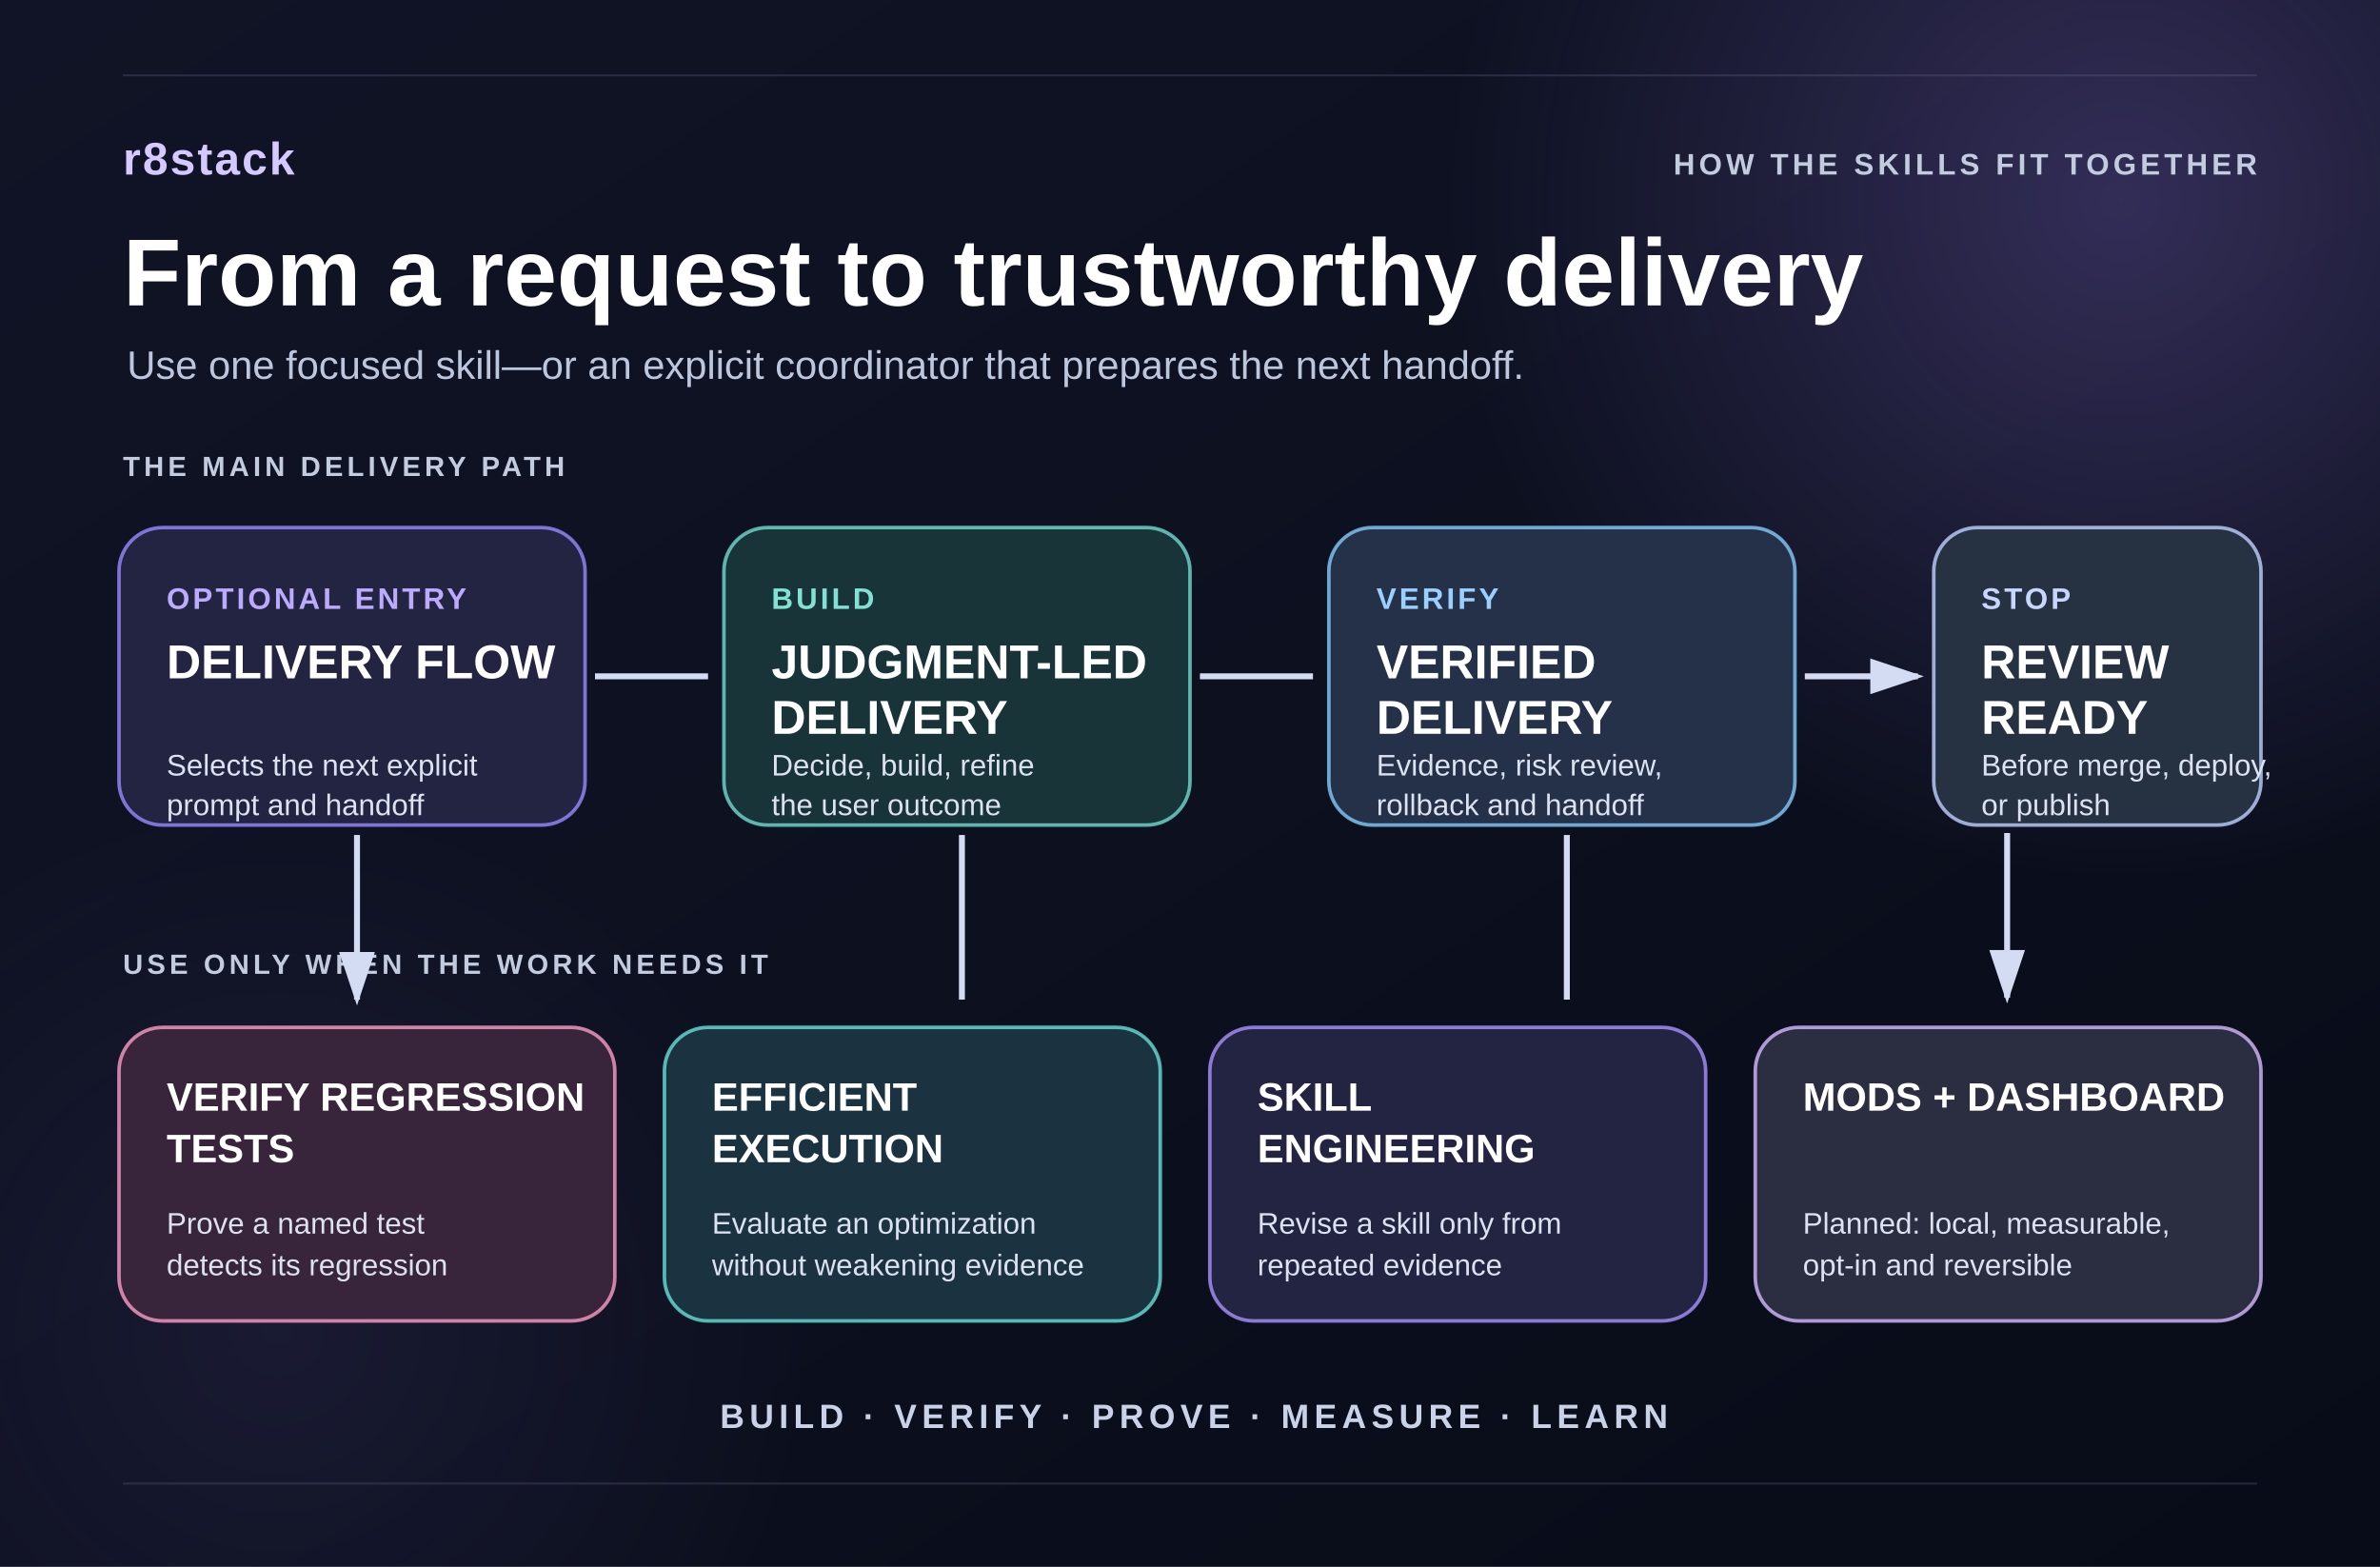
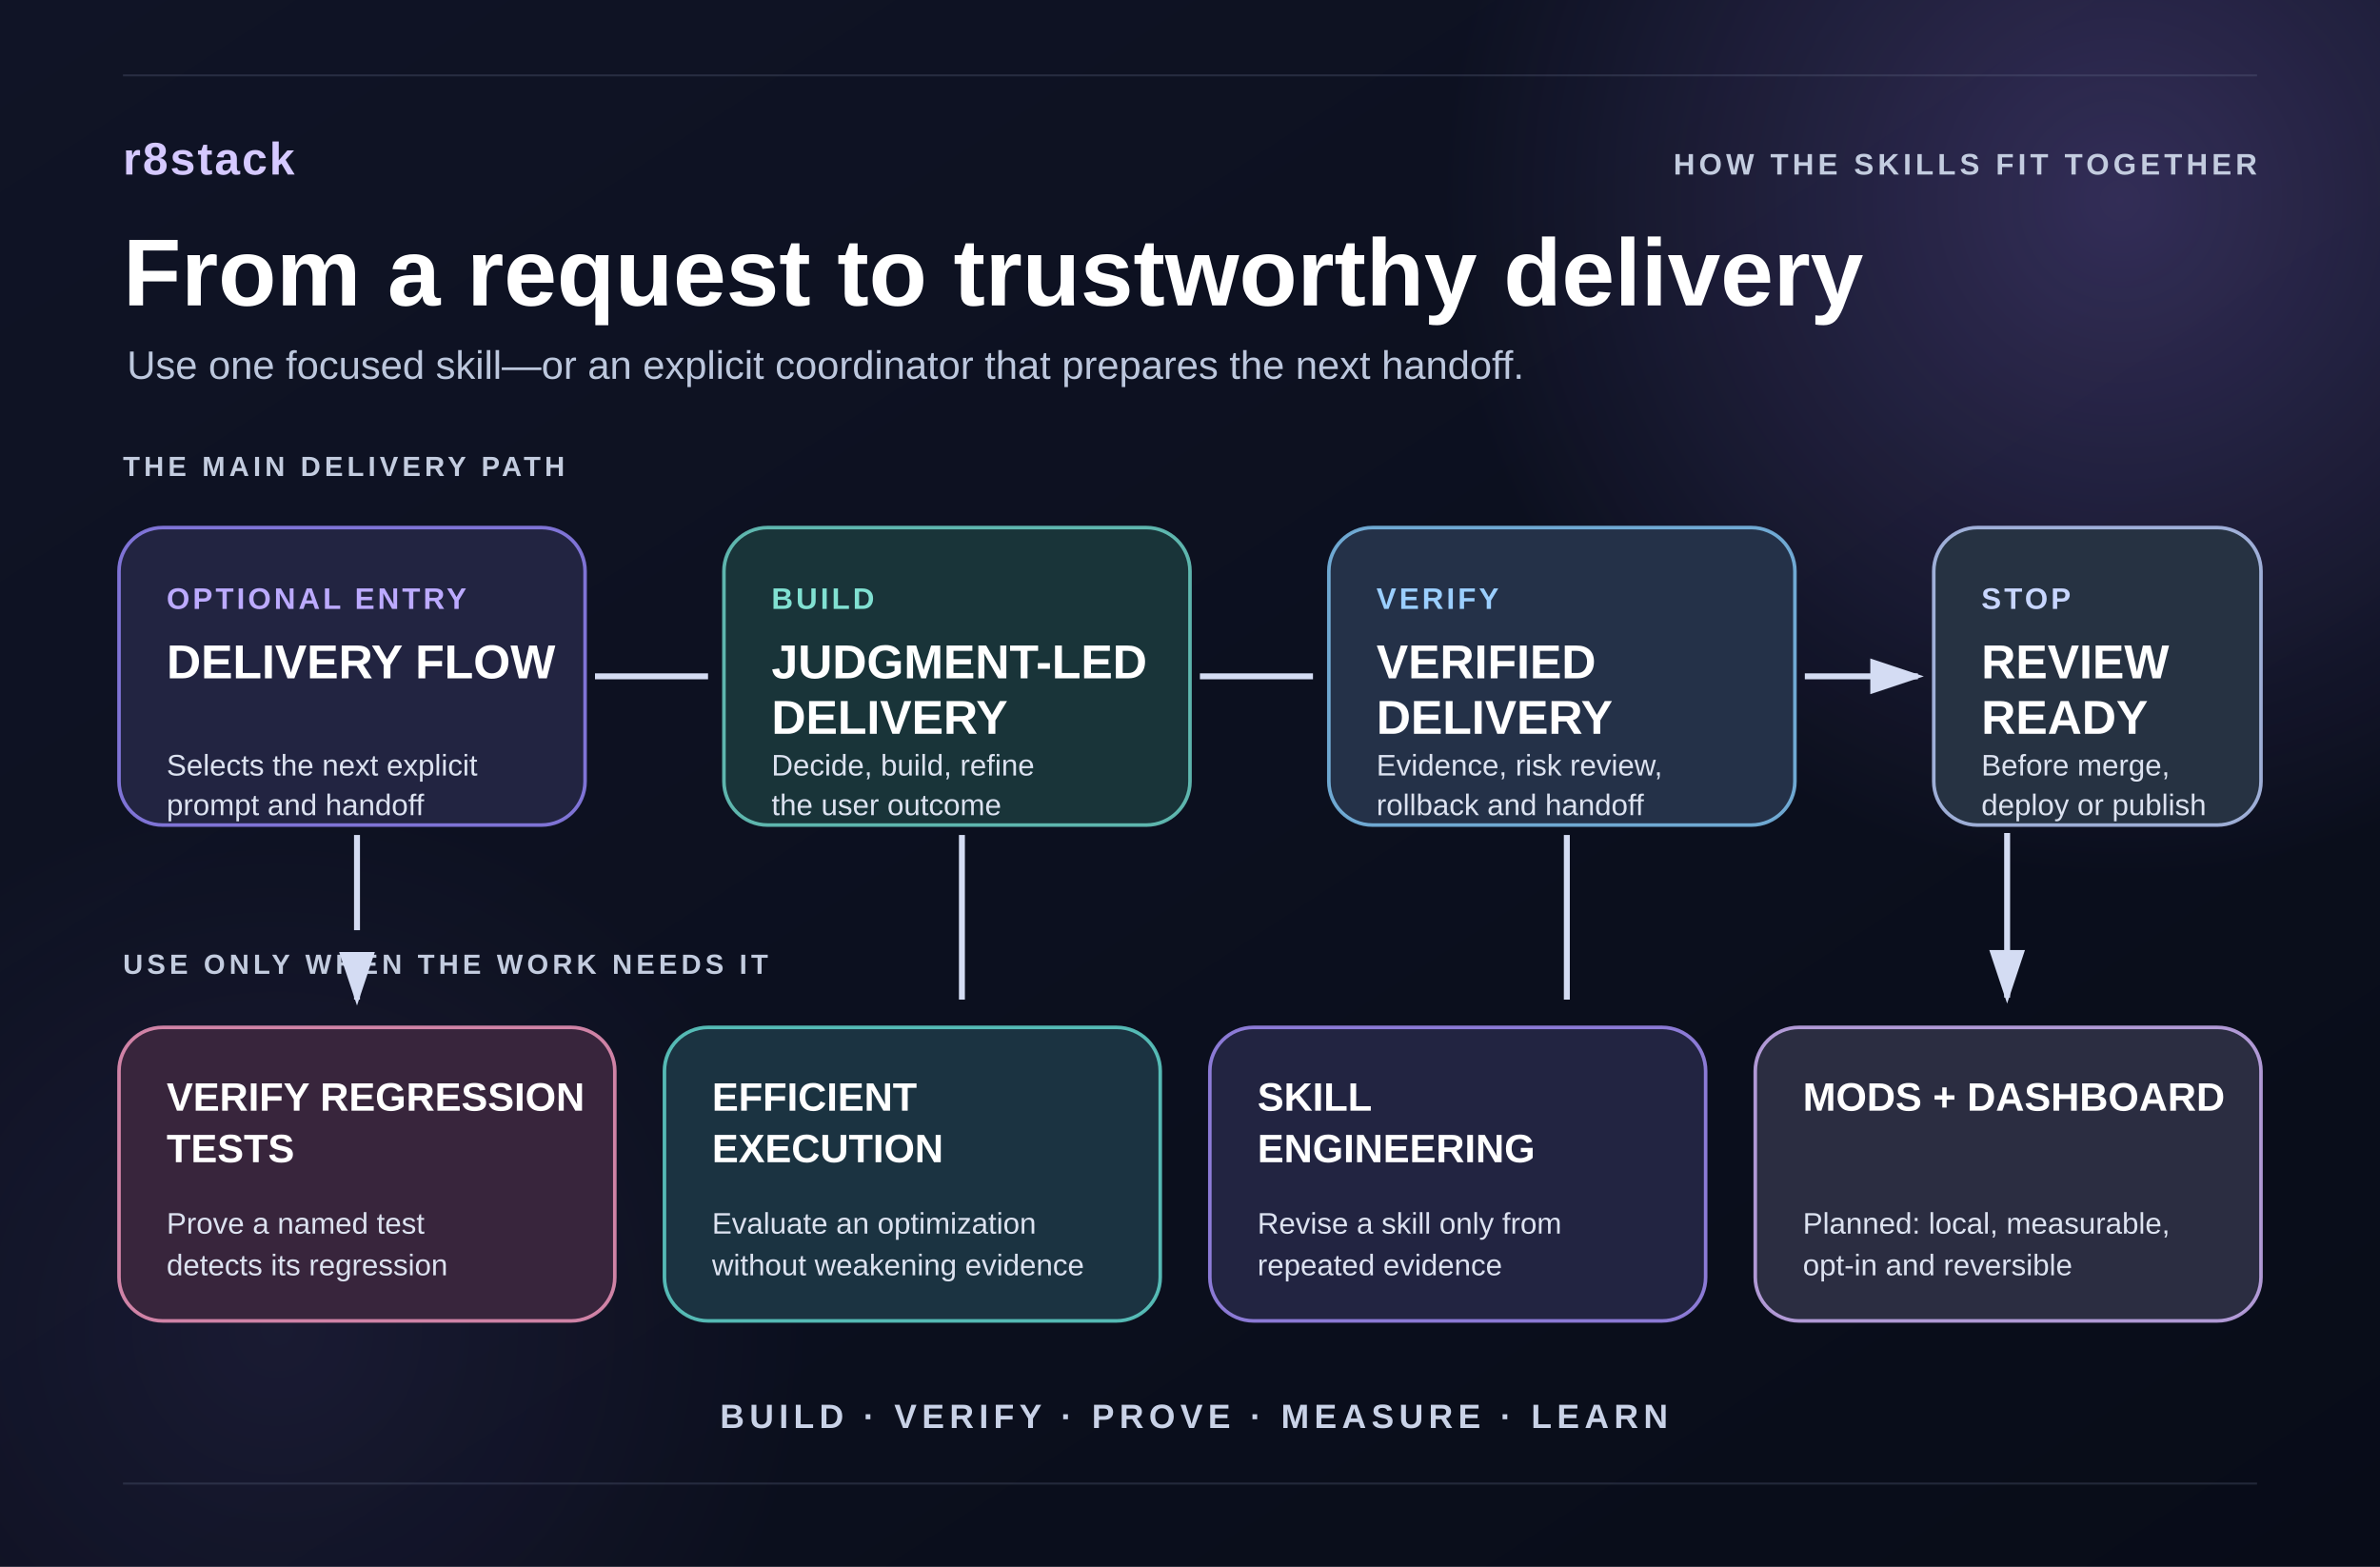
<svg xmlns="http://www.w3.org/2000/svg" viewBox="0 0 1200 790" width="1200" height="790" role="img" aria-labelledby="title description">
  <defs>
    <linearGradient id="background" x1="0" y1="0" x2="1" y2="1">
      <stop offset="0%" stop-color="#101426" />
      <stop offset="100%" stop-color="#080c18" />
    </linearGradient>
    <linearGradient id="edge" x1="0" y1="0" x2="1" y2="1">
      <stop offset="0%" stop-color="#a786ff" />
      <stop offset="50%" stop-color="#f692c8" />
      <stop offset="100%" stop-color="#65dfd6" />
    </linearGradient>
    <radialGradient id="glow">
      <stop offset="0%" stop-color="#a786ff" stop-opacity=".25" />
      <stop offset="100%" stop-color="#a786ff" stop-opacity="0" />
    </radialGradient>
    <marker id="arrow" markerWidth="10" markerHeight="10" refX="8" refY="3" orient="auto">
      <path d="M0 0L9 3L0 6Z" fill="#d4dcf3" />
    </marker>
  </defs>
  <rect width="1200" height="790" fill="url(#background)" />
  <circle cx="1070" cy="100" r="345" fill="url(#glow)" />
  <circle cx="140" cy="670" r="270" fill="url(#glow)" opacity=".35" />
  <path d="M62 38h1076M62 748h1076" stroke="#64708c" stroke-opacity=".28" />
  <text x="62" y="88" fill="#d5c9ff" font-size="23" font-family="Arial,Helvetica,sans-serif" letter-spacing="1" font-weight="700">r8stack</text>
  <text x="1138" y="88" fill="#c3ccdf" text-anchor="end" font-size="15" font-family="Arial,Helvetica,sans-serif" letter-spacing="2" font-weight="700">HOW THE SKILLS FIT TOGETHER</text>
  <text x="62" y="154" fill="#ffffff" font-size="48" font-family="Arial,Helvetica,sans-serif" font-weight="800">From a request to trustworthy delivery</text>
  <text x="64" y="191" fill="#bcc7dd" font-size="20" font-family="Arial,Helvetica,sans-serif">Use one focused skill—or an explicit coordinator that prepares the next handoff.</text>
  <text x="62" y="240" fill="#c3ccdf" font-size="14" font-family="Arial,Helvetica,sans-serif" letter-spacing="2" font-weight="700">THE MAIN DELIVERY PATH</text>
  <g stroke-width="1.8">
    <rect x="60" y="266" width="235" height="150" rx="22" fill="#222441" stroke="#9889ff" stroke-opacity=".8" />
    <rect x="365" y="266" width="235" height="150" rx="22" fill="#193439" stroke="#71dbce" stroke-opacity=".8" />
    <rect x="670" y="266" width="235" height="150" rx="22" fill="#243148" stroke="#85cafa" stroke-opacity=".8" />
    <rect x="975" y="266" width="165" height="150" rx="22" fill="#263242" stroke="#bed1ff" stroke-opacity=".8" />
  </g>
  <g font-family="Arial,Helvetica,sans-serif" font-weight="800">
    <text x="84" y="307" fill="#bcaaff" font-size="15" letter-spacing="1.5">OPTIONAL ENTRY</text>
    <text x="84" y="342" fill="#fff" font-size="24">DELIVERY FLOW</text>
    <text x="389" y="307" fill="#81e1d2" font-size="15" letter-spacing="1.5">BUILD</text>
    <text x="389" y="342" fill="#fff" font-size="24">JUDGMENT-LED</text>
    <text x="389" y="370" fill="#fff" font-size="24">DELIVERY</text>
    <text x="694" y="307" fill="#9bcfff" font-size="15" letter-spacing="1.5">VERIFY</text>
    <text x="694" y="342" fill="#fff" font-size="24">VERIFIED</text>
    <text x="694" y="370" fill="#fff" font-size="24">DELIVERY</text>
    <text x="999" y="307" fill="#c8d6ff" font-size="15" letter-spacing="1.5">STOP</text>
    <text x="999" y="342" fill="#fff" font-size="24">REVIEW</text>
    <text x="999" y="370" fill="#fff" font-size="24">READY</text>
  </g>
  <g fill="#dce2f0" font-family="Arial,Helvetica,sans-serif" font-size="15">
    <text x="84" y="391">Selects the next explicit</text>
    <text x="84" y="411">prompt and handoff</text>
    <text x="389" y="391">Decide, build, refine</text>
    <text x="389" y="411">the user outcome</text>
    <text x="694" y="391">Evidence, risk review,</text>
    <text x="694" y="411">rollback and handoff</text>
-     <text x="999" y="391">Before merge, deploy,</text>
-     <text x="999" y="411">or publish</text>
+     <text x="999" y="391">Before merge,</text>
+     <text x="999" y="411">deploy or publish</text>
  </g>
  <path d="M300 341h57M605 341h57M910 341h57" fill="none" stroke="#d4dcf3" stroke-width="3" marker-end="url(#arrow)" />
  <text x="62" y="491" fill="#c3ccdf" font-size="14" font-family="Arial,Helvetica,sans-serif" letter-spacing="2" font-weight="700">USE ONLY WHEN THE WORK NEEDS IT</text>
  <g stroke-width="1.8">
    <rect x="60" y="518" width="250" height="148" rx="22" fill="#38253c" stroke="#fa9cc3" stroke-opacity=".8" />
    <rect x="335" y="518" width="250" height="148" rx="22" fill="#1b3341" stroke="#65dfd6" stroke-opacity=".8" />
    <rect x="610" y="518" width="250" height="148" rx="22" fill="#222441" stroke="#a992ff" stroke-opacity=".8" />
    <rect x="885" y="518" width="255" height="148" rx="22" fill="#2b2d41" stroke="#d6b8ff" stroke-opacity=".8" />
  </g>
  <g fill="#fff" font-family="Arial,Helvetica,sans-serif" font-size="20" font-weight="800">
    <text x="84" y="560">VERIFY REGRESSION</text>
    <text x="84" y="586">TESTS</text>
    <text x="359" y="560">EFFICIENT</text>
    <text x="359" y="586">EXECUTION</text>
    <text x="634" y="560">SKILL</text>
    <text x="634" y="586">ENGINEERING</text>
    <text x="909" y="560">MODS + DASHBOARD</text>
  </g>
  <g fill="#dce2f0" font-family="Arial,Helvetica,sans-serif" font-size="15">
    <text x="84" y="622">Prove a named test</text>
    <text x="84" y="643">detects its regression</text>
    <text x="359" y="622">Evaluate an optimization</text>
    <text x="359" y="643">without weakening evidence</text>
    <text x="634" y="622">Revise a skill only from</text>
    <text x="634" y="643">repeated evidence</text>
    <text x="909" y="622">Planned: local, measurable,</text>
    <text x="909" y="643">opt-in and reversible</text>
  </g>
-   <path d="M485 421v83M790 421v83M180 421v83" fill="none" stroke="#d4dcf3" stroke-width="3" marker-end="url(#arrow)" />
+   <path d="M485 421v83M790 421v83M180 421v48M180 500v4" fill="none" stroke="#d4dcf3" stroke-width="3" marker-end="url(#arrow)" />
  <path d="M1012 420v83" fill="none" stroke="#d4dcf3" stroke-width="3" marker-end="url(#arrow)" />
  <text x="602" y="720" text-anchor="middle" fill="#c9d2e7" font-size="17" font-family="Arial,Helvetica,sans-serif" letter-spacing="2.6" font-weight="700">BUILD · VERIFY · PROVE · MEASURE · LEARN</text>
</svg>
